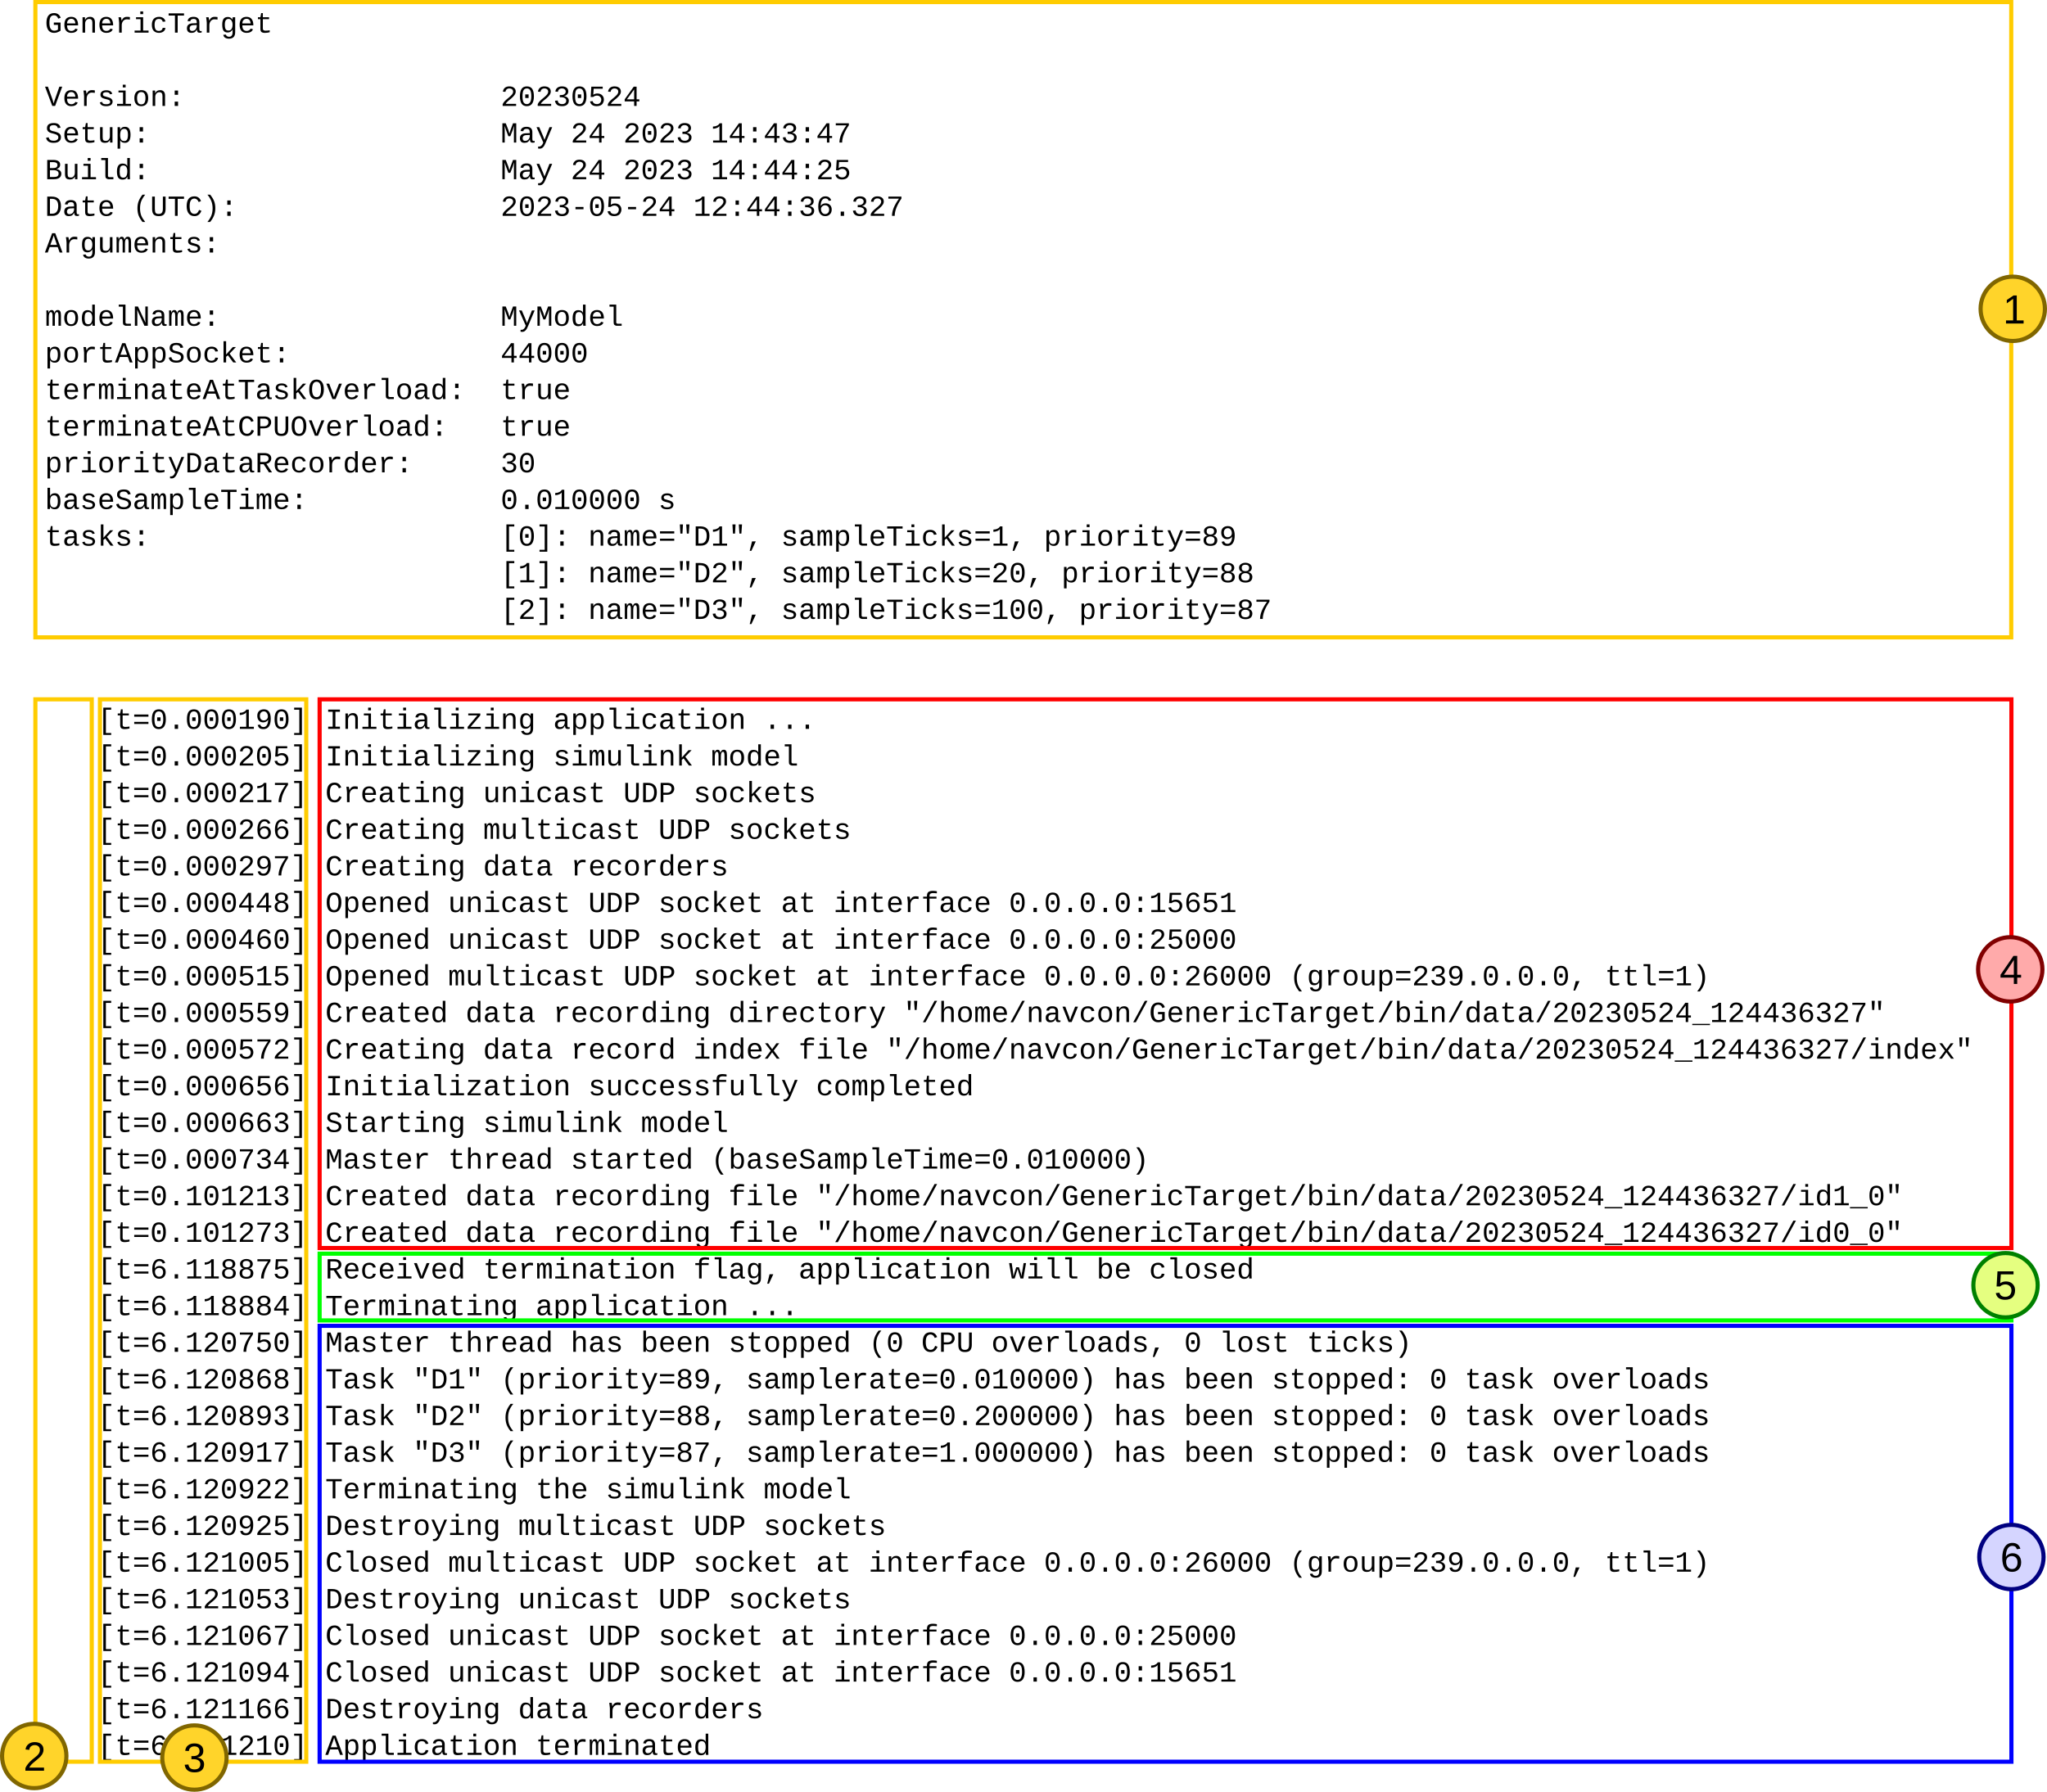
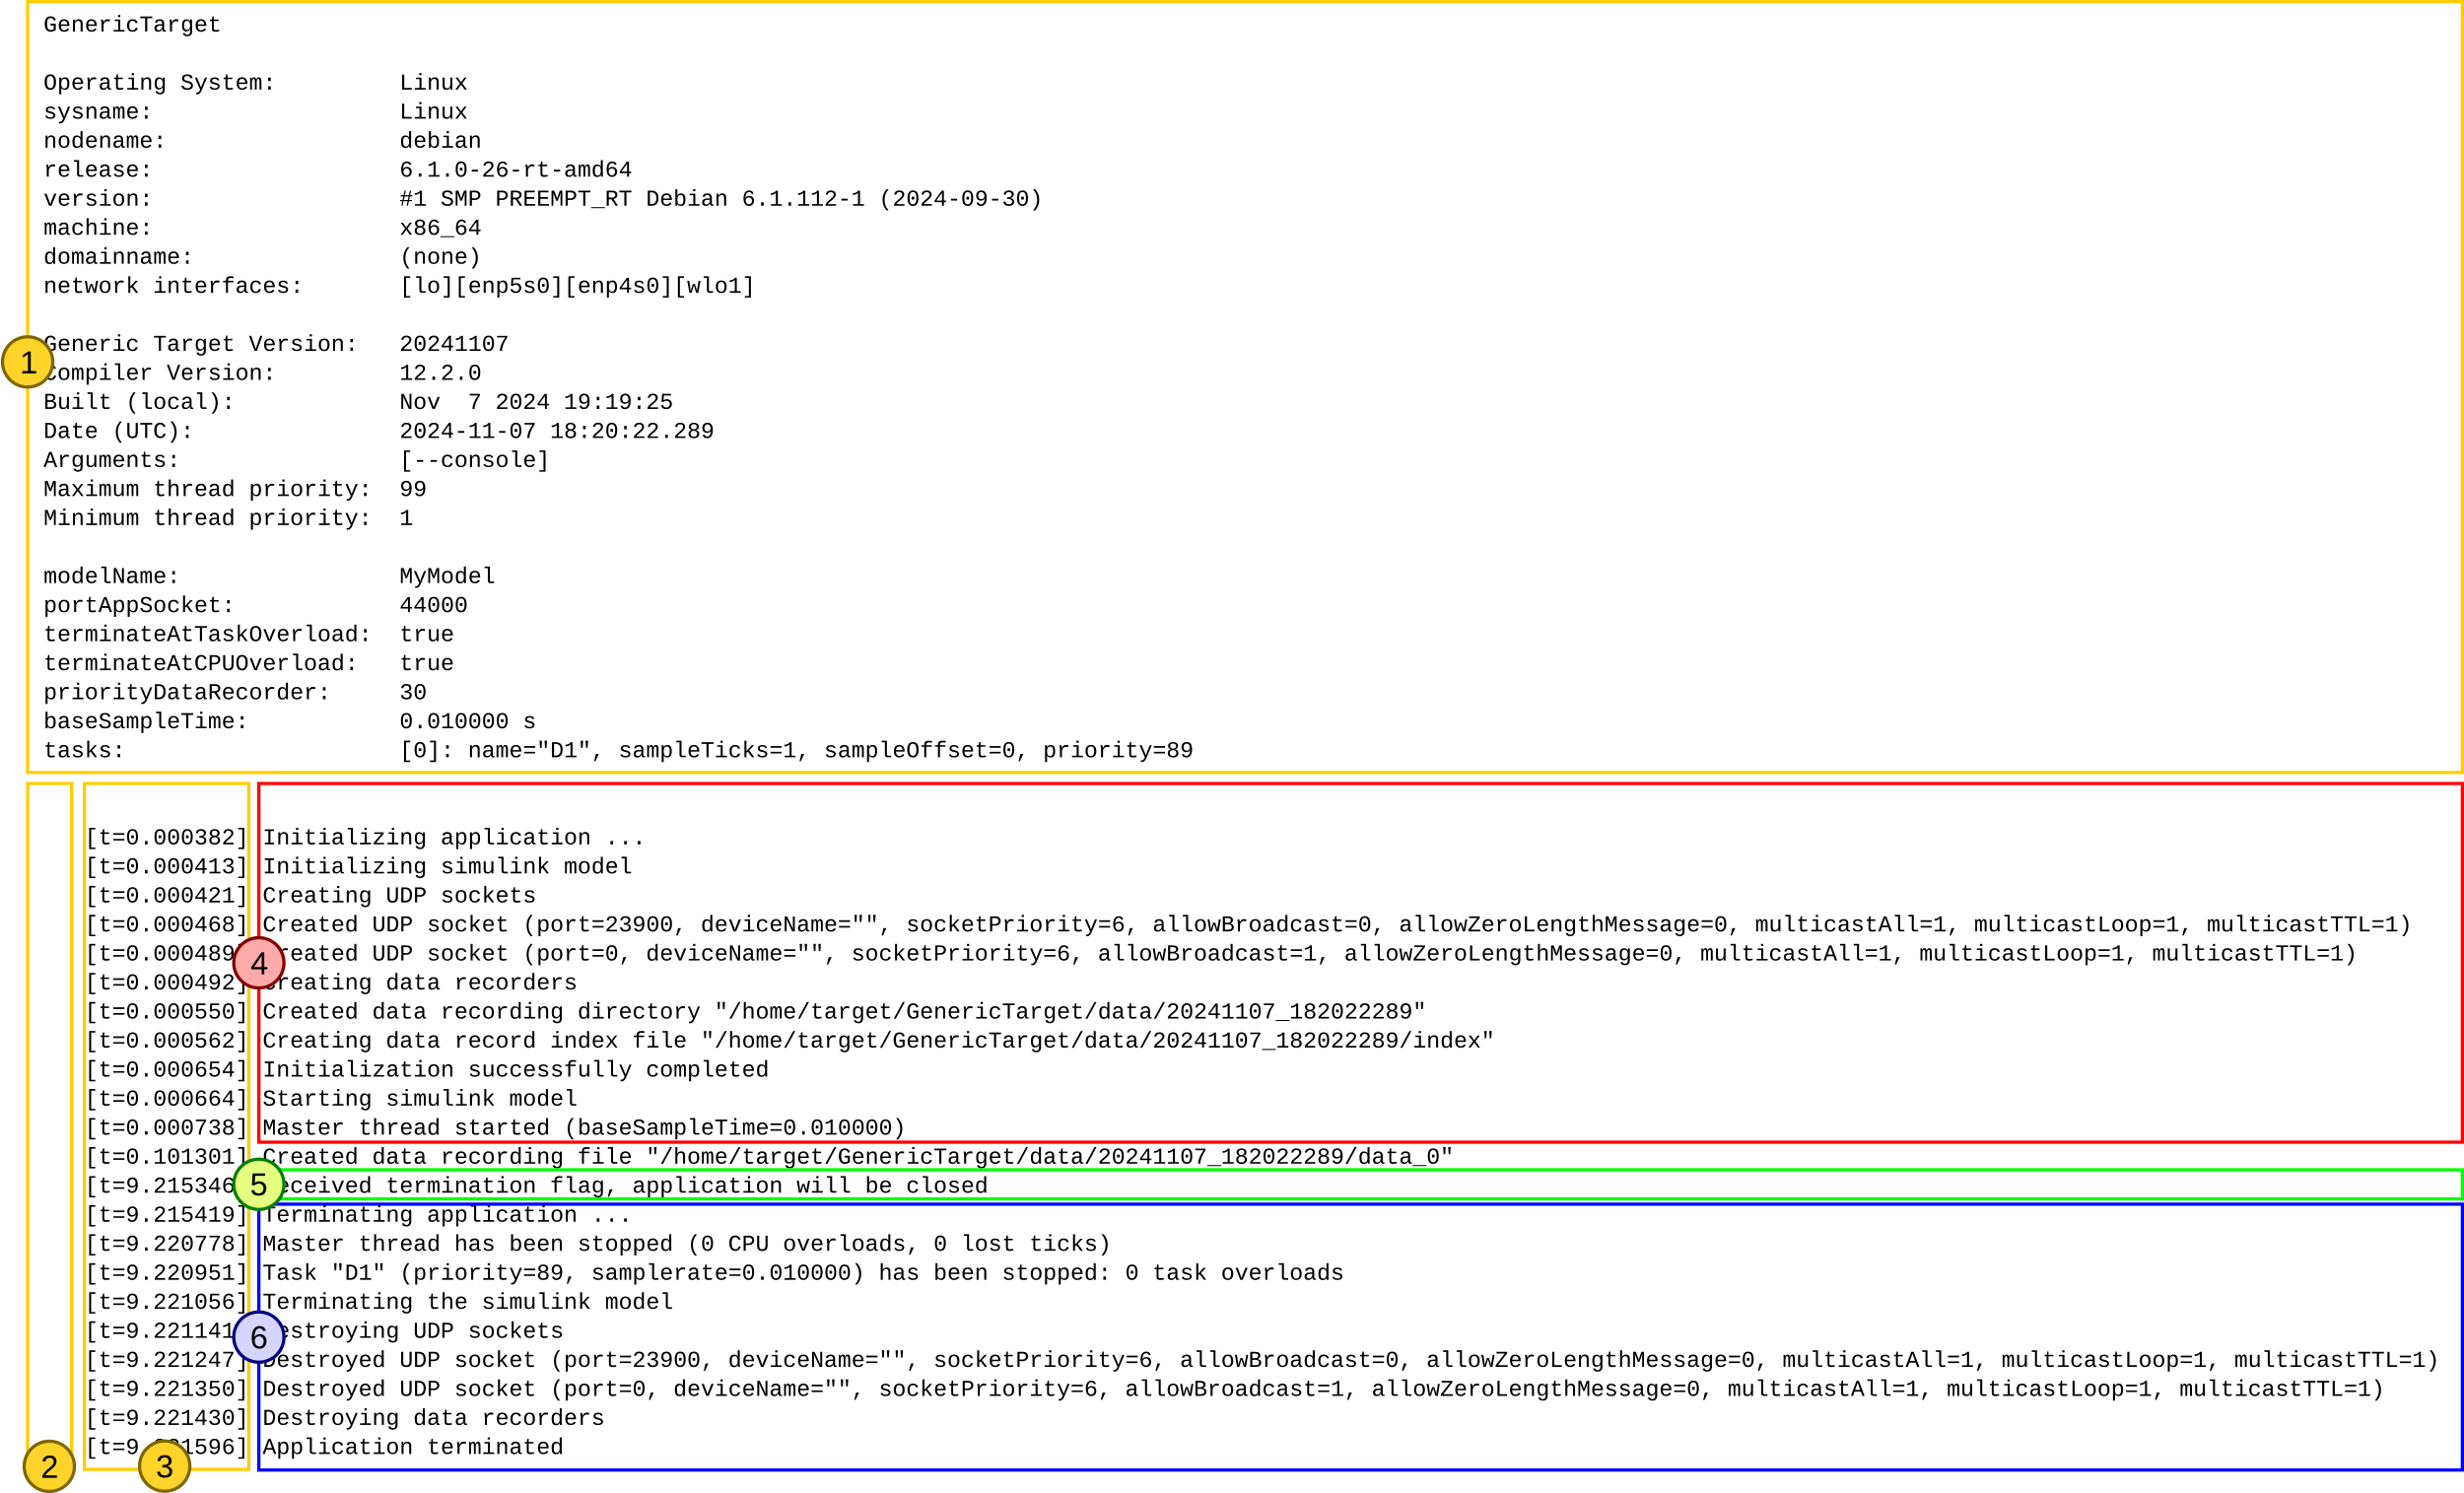
- <svg xmlns="http://www.w3.org/2000/svg" width="247.277mm" height="216.489mm" viewBox="0 0 247.277 216.489" version="1.1" id="svg5">
+ <svg xmlns="http://www.w3.org/2000/svg" width="381.014mm" height="230.873mm" viewBox="0 0 381.014 230.873" version="1.1" id="svg5">
  <defs id="defs2" />
-   <g id="layer1" transform="translate(4.752255,0.4061078)">
-     <text xml:space="preserve" style="font-style:normal;font-weight:normal;font-size:3.528px;line-height:1.25;font-family:sans-serif;fill:#000000;fill-opacity:1;stroke:none;stroke-width:0.265" x="0.67" y="3.537" id="text2277">
-       <tspan id="tspan2275" style="font-style:normal;font-variant:normal;font-weight:normal;font-stretch:normal;font-size:3.528px;font-family:'Courier New';-inkscape-font-specification:'Courier New';fill:#000000;stroke-width:0.265" x="0.67" y="3.537">GenericTarget</tspan>
-       <tspan style="font-style:normal;font-variant:normal;font-weight:normal;font-stretch:normal;font-size:3.528px;font-family:'Courier New';-inkscape-font-specification:'Courier New';fill:#000000;stroke-width:0.265" x="0.67" y="7.964" id="tspan2279" />
-       <tspan style="font-style:normal;font-variant:normal;font-weight:normal;font-stretch:normal;font-size:3.528px;font-family:'Courier New';-inkscape-font-specification:'Courier New';fill:#000000;stroke-width:0.265" x="0.67" y="12.391" id="tspan2281">Version:                  20230524</tspan>
-       <tspan style="font-style:normal;font-variant:normal;font-weight:normal;font-stretch:normal;font-size:3.528px;font-family:'Courier New';-inkscape-font-specification:'Courier New';fill:#000000;stroke-width:0.265" x="0.67" y="16.819" id="tspan2283">Setup:                    May 24 2023 14:43:47</tspan>
-       <tspan style="font-style:normal;font-variant:normal;font-weight:normal;font-stretch:normal;font-size:3.528px;font-family:'Courier New';-inkscape-font-specification:'Courier New';fill:#000000;stroke-width:0.265" x="0.67" y="21.246" id="tspan2285">Build:                    May 24 2023 14:44:25</tspan>
-       <tspan style="font-style:normal;font-variant:normal;font-weight:normal;font-stretch:normal;font-size:3.528px;font-family:'Courier New';-inkscape-font-specification:'Courier New';fill:#000000;stroke-width:0.265" x="0.67" y="25.674" id="tspan2287">Date (UTC):               2023-05-24 12:44:36.327</tspan>
-       <tspan style="font-style:normal;font-variant:normal;font-weight:normal;font-stretch:normal;font-size:3.528px;font-family:'Courier New';-inkscape-font-specification:'Courier New';fill:#000000;stroke-width:0.265" x="0.67" y="30.101" id="tspan2289">Arguments:               </tspan>
-       <tspan style="font-style:normal;font-variant:normal;font-weight:normal;font-stretch:normal;font-size:3.528px;font-family:'Courier New';-inkscape-font-specification:'Courier New';fill:#000000;stroke-width:0.265" x="0.67" y="34.528" id="tspan2291" />
-       <tspan style="font-style:normal;font-variant:normal;font-weight:normal;font-stretch:normal;font-size:3.528px;font-family:'Courier New';-inkscape-font-specification:'Courier New';fill:#000000;stroke-width:0.265" x="0.67" y="38.956" id="tspan2293">modelName:                MyModel</tspan>
-       <tspan style="font-style:normal;font-variant:normal;font-weight:normal;font-stretch:normal;font-size:3.528px;font-family:'Courier New';-inkscape-font-specification:'Courier New';fill:#000000;stroke-width:0.265" x="0.67" y="43.383" id="tspan2295">portAppSocket:            44000</tspan>
-       <tspan style="font-style:normal;font-variant:normal;font-weight:normal;font-stretch:normal;font-size:3.528px;font-family:'Courier New';-inkscape-font-specification:'Courier New';fill:#000000;stroke-width:0.265" x="0.67" y="47.811" id="tspan2297">terminateAtTaskOverload:  true</tspan>
-       <tspan style="font-style:normal;font-variant:normal;font-weight:normal;font-stretch:normal;font-size:3.528px;font-family:'Courier New';-inkscape-font-specification:'Courier New';fill:#000000;stroke-width:0.265" x="0.67" y="52.238" id="tspan2299">terminateAtCPUOverload:   true</tspan>
-       <tspan style="font-style:normal;font-variant:normal;font-weight:normal;font-stretch:normal;font-size:3.528px;font-family:'Courier New';-inkscape-font-specification:'Courier New';fill:#000000;stroke-width:0.265" x="0.67" y="56.665" id="tspan2301">priorityDataRecorder:     30</tspan>
-       <tspan style="font-style:normal;font-variant:normal;font-weight:normal;font-stretch:normal;font-size:3.528px;font-family:'Courier New';-inkscape-font-specification:'Courier New';fill:#000000;stroke-width:0.265" x="0.67" y="61.093" id="tspan2303">baseSampleTime:           0.010000 s</tspan>
-       <tspan style="font-style:normal;font-variant:normal;font-weight:normal;font-stretch:normal;font-size:3.528px;font-family:'Courier New';-inkscape-font-specification:'Courier New';fill:#000000;stroke-width:0.265" x="0.67" y="65.52" id="tspan2305">tasks:                    [0]: name="D1", sampleTicks=1, priority=89</tspan>
-       <tspan style="font-style:normal;font-variant:normal;font-weight:normal;font-stretch:normal;font-size:3.528px;font-family:'Courier New';-inkscape-font-specification:'Courier New';fill:#000000;stroke-width:0.265" x="0.67" y="69.948" id="tspan2307">                          [1]: name="D2", sampleTicks=20, priority=88</tspan>
-       <tspan style="font-style:normal;font-variant:normal;font-weight:normal;font-stretch:normal;font-size:3.528px;font-family:'Courier New';-inkscape-font-specification:'Courier New';fill:#000000;stroke-width:0.265" x="0.67" y="74.375" id="tspan2309">                          [2]: name="D3", sampleTicks=100, priority=87</tspan>
-       <tspan style="font-style:normal;font-variant:normal;font-weight:normal;font-stretch:normal;font-size:3.528px;font-family:'Courier New';-inkscape-font-specification:'Courier New';fill:#000000;stroke-width:0.265" x="0.67" y="78.802" id="tspan2311" />
-       <tspan style="font-style:normal;font-variant:normal;font-weight:normal;font-stretch:normal;font-size:3.528px;font-family:'Courier New';-inkscape-font-specification:'Courier New';fill:#000000;stroke-width:0.265" x="0.67" y="83.23" id="tspan2313" />
-       <tspan style="font-style:normal;font-variant:normal;font-weight:normal;font-stretch:normal;font-size:3.528px;font-family:'Courier New';-inkscape-font-specification:'Courier New';fill:#000000;stroke-width:0.265" x="0.67" y="87.657" id="tspan2315">   [t=0.000190] Initializing application ...</tspan>
-       <tspan style="font-style:normal;font-variant:normal;font-weight:normal;font-stretch:normal;font-size:3.528px;font-family:'Courier New';-inkscape-font-specification:'Courier New';fill:#000000;stroke-width:0.265" x="0.67" y="92.085" id="tspan2317">   [t=0.000205] Initializing simulink model</tspan>
-       <tspan style="font-style:normal;font-variant:normal;font-weight:normal;font-stretch:normal;font-size:3.528px;font-family:'Courier New';-inkscape-font-specification:'Courier New';fill:#000000;stroke-width:0.265" x="0.67" y="96.512" id="tspan2319">   [t=0.000217] Creating unicast UDP sockets</tspan>
-       <tspan style="font-style:normal;font-variant:normal;font-weight:normal;font-stretch:normal;font-size:3.528px;font-family:'Courier New';-inkscape-font-specification:'Courier New';fill:#000000;stroke-width:0.265" x="0.67" y="100.94" id="tspan2321">   [t=0.000266] Creating multicast UDP sockets</tspan>
-       <tspan style="font-style:normal;font-variant:normal;font-weight:normal;font-stretch:normal;font-size:3.528px;font-family:'Courier New';-inkscape-font-specification:'Courier New';fill:#000000;stroke-width:0.265" x="0.67" y="105.367" id="tspan2323">   [t=0.000297] Creating data recorders</tspan>
-       <tspan style="font-style:normal;font-variant:normal;font-weight:normal;font-stretch:normal;font-size:3.528px;font-family:'Courier New';-inkscape-font-specification:'Courier New';fill:#000000;stroke-width:0.265" x="0.67" y="109.794" id="tspan2325">   [t=0.000448] Opened unicast UDP socket at interface 0.0.0.0:15651</tspan>
-       <tspan style="font-style:normal;font-variant:normal;font-weight:normal;font-stretch:normal;font-size:3.528px;font-family:'Courier New';-inkscape-font-specification:'Courier New';fill:#000000;stroke-width:0.265" x="0.67" y="114.222" id="tspan2327">   [t=0.000460] Opened unicast UDP socket at interface 0.0.0.0:25000</tspan>
-       <tspan style="font-style:normal;font-variant:normal;font-weight:normal;font-stretch:normal;font-size:3.528px;font-family:'Courier New';-inkscape-font-specification:'Courier New';fill:#000000;stroke-width:0.265" x="0.67" y="118.649" id="tspan2329">   [t=0.000515] Opened multicast UDP socket at interface 0.0.0.0:26000 (group=239.0.0.0, ttl=1)</tspan>
-       <tspan style="font-style:normal;font-variant:normal;font-weight:normal;font-stretch:normal;font-size:3.528px;font-family:'Courier New';-inkscape-font-specification:'Courier New';fill:#000000;stroke-width:0.265" x="0.67" y="123.077" id="tspan2331">   [t=0.000559] Created data recording directory "/home/navcon/GenericTarget/bin/data/20230524_124436327"</tspan>
-       <tspan style="font-style:normal;font-variant:normal;font-weight:normal;font-stretch:normal;font-size:3.528px;font-family:'Courier New';-inkscape-font-specification:'Courier New';fill:#000000;stroke-width:0.265" x="0.67" y="127.504" id="tspan2333">   [t=0.000572] Creating data record index file "/home/navcon/GenericTarget/bin/data/20230524_124436327/index"</tspan>
-       <tspan style="font-style:normal;font-variant:normal;font-weight:normal;font-stretch:normal;font-size:3.528px;font-family:'Courier New';-inkscape-font-specification:'Courier New';fill:#000000;stroke-width:0.265" x="0.67" y="131.931" id="tspan2335">   [t=0.000656] Initialization successfully completed</tspan>
-       <tspan style="font-style:normal;font-variant:normal;font-weight:normal;font-stretch:normal;font-size:3.528px;font-family:'Courier New';-inkscape-font-specification:'Courier New';fill:#000000;stroke-width:0.265" x="0.67" y="136.359" id="tspan2337">   [t=0.000663] Starting simulink model</tspan>
-       <tspan style="font-style:normal;font-variant:normal;font-weight:normal;font-stretch:normal;font-size:3.528px;font-family:'Courier New';-inkscape-font-specification:'Courier New';fill:#000000;stroke-width:0.265" x="0.67" y="140.786" id="tspan2339">   [t=0.000734] Master thread started (baseSampleTime=0.010000)</tspan>
-       <tspan style="font-style:normal;font-variant:normal;font-weight:normal;font-stretch:normal;font-size:3.528px;font-family:'Courier New';-inkscape-font-specification:'Courier New';fill:#000000;stroke-width:0.265" x="0.67" y="145.214" id="tspan2341">   [t=0.101213] Created data recording file "/home/navcon/GenericTarget/bin/data/20230524_124436327/id1_0"</tspan>
-       <tspan style="font-style:normal;font-variant:normal;font-weight:normal;font-stretch:normal;font-size:3.528px;font-family:'Courier New';-inkscape-font-specification:'Courier New';fill:#000000;stroke-width:0.265" x="0.67" y="149.641" id="tspan2343">   [t=0.101273] Created data recording file "/home/navcon/GenericTarget/bin/data/20230524_124436327/id0_0"</tspan>
-       <tspan style="font-style:normal;font-variant:normal;font-weight:normal;font-stretch:normal;font-size:3.528px;font-family:'Courier New';-inkscape-font-specification:'Courier New';fill:#000000;stroke-width:0.265" x="0.67" y="154.068" id="tspan2345">   [t=6.118875] Received termination flag, application will be closed</tspan>
-       <tspan style="font-style:normal;font-variant:normal;font-weight:normal;font-stretch:normal;font-size:3.528px;font-family:'Courier New';-inkscape-font-specification:'Courier New';fill:#000000;stroke-width:0.265" x="0.67" y="158.496" id="tspan2347">   [t=6.118884] Terminating application ...</tspan>
-       <tspan style="font-style:normal;font-variant:normal;font-weight:normal;font-stretch:normal;font-size:3.528px;font-family:'Courier New';-inkscape-font-specification:'Courier New';fill:#000000;stroke-width:0.265" x="0.67" y="162.923" id="tspan2349">   [t=6.120750] Master thread has been stopped (0 CPU overloads, 0 lost ticks)</tspan>
-       <tspan style="font-style:normal;font-variant:normal;font-weight:normal;font-stretch:normal;font-size:3.528px;font-family:'Courier New';-inkscape-font-specification:'Courier New';fill:#000000;stroke-width:0.265" x="0.67" y="167.351" id="tspan2351">   [t=6.120868] Task "D1" (priority=89, samplerate=0.010000) has been stopped: 0 task overloads</tspan>
-       <tspan style="font-style:normal;font-variant:normal;font-weight:normal;font-stretch:normal;font-size:3.528px;font-family:'Courier New';-inkscape-font-specification:'Courier New';fill:#000000;stroke-width:0.265" x="0.67" y="171.778" id="tspan2353">   [t=6.120893] Task "D2" (priority=88, samplerate=0.200000) has been stopped: 0 task overloads</tspan>
-       <tspan style="font-style:normal;font-variant:normal;font-weight:normal;font-stretch:normal;font-size:3.528px;font-family:'Courier New';-inkscape-font-specification:'Courier New';fill:#000000;stroke-width:0.265" x="0.67" y="176.205" id="tspan2355">   [t=6.120917] Task "D3" (priority=87, samplerate=1.000000) has been stopped: 0 task overloads</tspan>
-       <tspan style="font-style:normal;font-variant:normal;font-weight:normal;font-stretch:normal;font-size:3.528px;font-family:'Courier New';-inkscape-font-specification:'Courier New';fill:#000000;stroke-width:0.265" x="0.67" y="180.633" id="tspan2357">   [t=6.120922] Terminating the simulink model</tspan>
-       <tspan style="font-style:normal;font-variant:normal;font-weight:normal;font-stretch:normal;font-size:3.528px;font-family:'Courier New';-inkscape-font-specification:'Courier New';fill:#000000;stroke-width:0.265" x="0.67" y="185.06" id="tspan2359">   [t=6.120925] Destroying multicast UDP sockets</tspan>
-       <tspan style="font-style:normal;font-variant:normal;font-weight:normal;font-stretch:normal;font-size:3.528px;font-family:'Courier New';-inkscape-font-specification:'Courier New';fill:#000000;stroke-width:0.265" x="0.67" y="189.488" id="tspan2361">   [t=6.121005] Closed multicast UDP socket at interface 0.0.0.0:26000 (group=239.0.0.0, ttl=1)</tspan>
-       <tspan style="font-style:normal;font-variant:normal;font-weight:normal;font-stretch:normal;font-size:3.528px;font-family:'Courier New';-inkscape-font-specification:'Courier New';fill:#000000;stroke-width:0.265" x="0.67" y="193.915" id="tspan2363">   [t=6.121053] Destroying unicast UDP sockets</tspan>
-       <tspan style="font-style:normal;font-variant:normal;font-weight:normal;font-stretch:normal;font-size:3.528px;font-family:'Courier New';-inkscape-font-specification:'Courier New';fill:#000000;stroke-width:0.265" x="0.67" y="198.342" id="tspan2365">   [t=6.121067] Closed unicast UDP socket at interface 0.0.0.0:25000</tspan>
-       <tspan style="font-style:normal;font-variant:normal;font-weight:normal;font-stretch:normal;font-size:3.528px;font-family:'Courier New';-inkscape-font-specification:'Courier New';fill:#000000;stroke-width:0.265" x="0.67" y="202.77" id="tspan2367">   [t=6.121094] Closed unicast UDP socket at interface 0.0.0.0:15651</tspan>
-       <tspan style="font-style:normal;font-variant:normal;font-weight:normal;font-stretch:normal;font-size:3.528px;font-family:'Courier New';-inkscape-font-specification:'Courier New';fill:#000000;stroke-width:0.265" x="0.67" y="207.197" id="tspan2369">   [t=6.121166] Destroying data recorders</tspan>
-       <tspan style="font-style:normal;font-variant:normal;font-weight:normal;font-stretch:normal;font-size:3.528px;font-family:'Courier New';-inkscape-font-specification:'Courier New';fill:#000000;stroke-width:0.265" x="0.67" y="211.625" id="tspan2371">   [t=6.121210] Application terminated</tspan>
-       <tspan style="font-style:normal;font-variant:normal;font-weight:normal;font-stretch:normal;font-size:3.528px;font-family:'Courier New';-inkscape-font-specification:'Courier New';fill:#000000;stroke-width:0.265" x="0.67" y="216.034" id="tspan2373" />
+   <g id="layer1" transform="translate(-259.9884,-10.9983)">
+     <text xml:space="preserve" style="font-style:normal;font-weight:normal;font-size:3.528px;line-height:1.25;font-family:sans-serif;fill:#000000;fill-opacity:1;stroke:none;stroke-width:0.265" x="266.718" y="15.879" id="text49">
+       <tspan style="font-style:normal;font-variant:normal;font-weight:normal;font-stretch:normal;font-size:3.528px;font-family:'Courier New';-inkscape-font-specification:'Courier New';fill:#000000;stroke-width:0.265" x="266.718" y="15.879" id="tspan49">GenericTarget</tspan>
+       <tspan style="font-style:normal;font-variant:normal;font-weight:normal;font-stretch:normal;font-size:3.528px;font-family:'Courier New';-inkscape-font-specification:'Courier New';fill:#000000;stroke-width:0.265" x="266.718" y="20.368" id="tspan97" />
+       <tspan style="font-style:normal;font-variant:normal;font-weight:normal;font-stretch:normal;font-size:3.528px;font-family:'Courier New';-inkscape-font-specification:'Courier New';fill:#000000;stroke-width:0.265" x="266.718" y="24.857" id="tspan98">Operating System:         Linux</tspan>
+       <tspan style="font-style:normal;font-variant:normal;font-weight:normal;font-stretch:normal;font-size:3.528px;font-family:'Courier New';-inkscape-font-specification:'Courier New';fill:#000000;stroke-width:0.265" x="266.718" y="29.346" id="tspan99">sysname:                  Linux</tspan>
+       <tspan style="font-style:normal;font-variant:normal;font-weight:normal;font-stretch:normal;font-size:3.528px;font-family:'Courier New';-inkscape-font-specification:'Courier New';fill:#000000;stroke-width:0.265" x="266.718" y="33.836" id="tspan100">nodename:                 debian</tspan>
+       <tspan style="font-style:normal;font-variant:normal;font-weight:normal;font-stretch:normal;font-size:3.528px;font-family:'Courier New';-inkscape-font-specification:'Courier New';fill:#000000;stroke-width:0.265" x="266.718" y="38.325" id="tspan101">release:                  6.1.0-26-rt-amd64</tspan>
+       <tspan style="font-style:normal;font-variant:normal;font-weight:normal;font-stretch:normal;font-size:3.528px;font-family:'Courier New';-inkscape-font-specification:'Courier New';fill:#000000;stroke-width:0.265" x="266.718" y="42.814" id="tspan102">version:                  #1 SMP PREEMPT_RT Debian 6.1.112-1 (2024-09-30)</tspan>
+       <tspan style="font-style:normal;font-variant:normal;font-weight:normal;font-stretch:normal;font-size:3.528px;font-family:'Courier New';-inkscape-font-specification:'Courier New';fill:#000000;stroke-width:0.265" x="266.718" y="47.304" id="tspan103">machine:                  x86_64</tspan>
+       <tspan style="font-style:normal;font-variant:normal;font-weight:normal;font-stretch:normal;font-size:3.528px;font-family:'Courier New';-inkscape-font-specification:'Courier New';fill:#000000;stroke-width:0.265" x="266.718" y="51.793" id="tspan104">domainname:               (none)</tspan>
+       <tspan style="font-style:normal;font-variant:normal;font-weight:normal;font-stretch:normal;font-size:3.528px;font-family:'Courier New';-inkscape-font-specification:'Courier New';fill:#000000;stroke-width:0.265" x="266.718" y="56.282" id="tspan105">network interfaces:       [lo][enp5s0][enp4s0][wlo1]</tspan>
+       <tspan style="font-style:normal;font-variant:normal;font-weight:normal;font-stretch:normal;font-size:3.528px;font-family:'Courier New';-inkscape-font-specification:'Courier New';fill:#000000;stroke-width:0.265" x="266.718" y="60.771" id="tspan106" />
+       <tspan style="font-style:normal;font-variant:normal;font-weight:normal;font-stretch:normal;font-size:3.528px;font-family:'Courier New';-inkscape-font-specification:'Courier New';fill:#000000;stroke-width:0.265" x="266.718" y="65.261" id="tspan107">Generic Target Version:   20241107</tspan>
+       <tspan style="font-style:normal;font-variant:normal;font-weight:normal;font-stretch:normal;font-size:3.528px;font-family:'Courier New';-inkscape-font-specification:'Courier New';fill:#000000;stroke-width:0.265" x="266.718" y="69.75" id="tspan108">Compiler Version:         12.2.0</tspan>
+       <tspan style="font-style:normal;font-variant:normal;font-weight:normal;font-stretch:normal;font-size:3.528px;font-family:'Courier New';-inkscape-font-specification:'Courier New';fill:#000000;stroke-width:0.265" x="266.718" y="74.239" id="tspan109">Built (local):            Nov  7 2024 19:19:25</tspan>
+       <tspan style="font-style:normal;font-variant:normal;font-weight:normal;font-stretch:normal;font-size:3.528px;font-family:'Courier New';-inkscape-font-specification:'Courier New';fill:#000000;stroke-width:0.265" x="266.718" y="78.729" id="tspan110">Date (UTC):               2024-11-07 18:20:22.289</tspan>
+       <tspan style="font-style:normal;font-variant:normal;font-weight:normal;font-stretch:normal;font-size:3.528px;font-family:'Courier New';-inkscape-font-specification:'Courier New';fill:#000000;stroke-width:0.265" x="266.718" y="83.218" id="tspan111">Arguments:                [--console]</tspan>
+       <tspan style="font-style:normal;font-variant:normal;font-weight:normal;font-stretch:normal;font-size:3.528px;font-family:'Courier New';-inkscape-font-specification:'Courier New';fill:#000000;stroke-width:0.265" x="266.718" y="87.707" id="tspan112">Maximum thread priority:  99</tspan>
+       <tspan style="font-style:normal;font-variant:normal;font-weight:normal;font-stretch:normal;font-size:3.528px;font-family:'Courier New';-inkscape-font-specification:'Courier New';fill:#000000;stroke-width:0.265" x="266.718" y="92.196" id="tspan113">Minimum thread priority:  1</tspan>
+       <tspan style="font-style:normal;font-variant:normal;font-weight:normal;font-stretch:normal;font-size:3.528px;font-family:'Courier New';-inkscape-font-specification:'Courier New';fill:#000000;stroke-width:0.265" x="266.718" y="96.686" id="tspan114" />
+       <tspan style="font-style:normal;font-variant:normal;font-weight:normal;font-stretch:normal;font-size:3.528px;font-family:'Courier New';-inkscape-font-specification:'Courier New';fill:#000000;stroke-width:0.265" x="266.718" y="101.175" id="tspan115">modelName:                MyModel</tspan>
+       <tspan style="font-style:normal;font-variant:normal;font-weight:normal;font-stretch:normal;font-size:3.528px;font-family:'Courier New';-inkscape-font-specification:'Courier New';fill:#000000;stroke-width:0.265" x="266.718" y="105.664" id="tspan116">portAppSocket:            44000</tspan>
+       <tspan style="font-style:normal;font-variant:normal;font-weight:normal;font-stretch:normal;font-size:3.528px;font-family:'Courier New';-inkscape-font-specification:'Courier New';fill:#000000;stroke-width:0.265" x="266.718" y="110.154" id="tspan117">terminateAtTaskOverload:  true</tspan>
+       <tspan style="font-style:normal;font-variant:normal;font-weight:normal;font-stretch:normal;font-size:3.528px;font-family:'Courier New';-inkscape-font-specification:'Courier New';fill:#000000;stroke-width:0.265" x="266.718" y="114.643" id="tspan118">terminateAtCPUOverload:   true</tspan>
+       <tspan style="font-style:normal;font-variant:normal;font-weight:normal;font-stretch:normal;font-size:3.528px;font-family:'Courier New';-inkscape-font-specification:'Courier New';fill:#000000;stroke-width:0.265" x="266.718" y="119.132" id="tspan119">priorityDataRecorder:     30</tspan>
+       <tspan style="font-style:normal;font-variant:normal;font-weight:normal;font-stretch:normal;font-size:3.528px;font-family:'Courier New';-inkscape-font-specification:'Courier New';fill:#000000;stroke-width:0.265" x="266.718" y="123.621" id="tspan120">baseSampleTime:           0.010000 s</tspan>
+       <tspan style="font-style:normal;font-variant:normal;font-weight:normal;font-stretch:normal;font-size:3.528px;font-family:'Courier New';-inkscape-font-specification:'Courier New';fill:#000000;stroke-width:0.265" x="266.718" y="128.111" id="tspan121">tasks:                    [0]: name="D1", sampleTicks=1, sampleOffset=0, priority=89</tspan>
+       <tspan style="font-style:normal;font-variant:normal;font-weight:normal;font-stretch:normal;font-size:3.528px;font-family:'Courier New';-inkscape-font-specification:'Courier New';fill:#000000;stroke-width:0.265" x="266.718" y="132.6" id="tspan122" />
+       <tspan style="font-style:normal;font-variant:normal;font-weight:normal;font-stretch:normal;font-size:3.528px;font-family:'Courier New';-inkscape-font-specification:'Courier New';fill:#000000;stroke-width:0.265" x="266.718" y="137.089" id="tspan123" />
+       <tspan style="font-style:normal;font-variant:normal;font-weight:normal;font-stretch:normal;font-size:3.528px;font-family:'Courier New';-inkscape-font-specification:'Courier New';fill:#000000;stroke-width:0.265" x="266.718" y="141.579" id="tspan124">   [t=0.000382] Initializing application ...</tspan>
+       <tspan style="font-style:normal;font-variant:normal;font-weight:normal;font-stretch:normal;font-size:3.528px;font-family:'Courier New';-inkscape-font-specification:'Courier New';fill:#000000;stroke-width:0.265" x="266.718" y="146.068" id="tspan125">   [t=0.000413] Initializing simulink model</tspan>
+       <tspan style="font-style:normal;font-variant:normal;font-weight:normal;font-stretch:normal;font-size:3.528px;font-family:'Courier New';-inkscape-font-specification:'Courier New';fill:#000000;stroke-width:0.265" x="266.718" y="150.557" id="tspan126">   [t=0.000421] Creating UDP sockets</tspan>
+       <tspan style="font-style:normal;font-variant:normal;font-weight:normal;font-stretch:normal;font-size:3.528px;font-family:'Courier New';-inkscape-font-specification:'Courier New';fill:#000000;stroke-width:0.265" x="266.718" y="155.047" id="tspan127">   [t=0.000468] Created UDP socket (port=23900, deviceName="", socketPriority=6, allowBroadcast=0, allowZeroLengthMessage=0, multicastAll=1, multicastLoop=1, multicastTTL=1)</tspan>
+       <tspan style="font-style:normal;font-variant:normal;font-weight:normal;font-stretch:normal;font-size:3.528px;font-family:'Courier New';-inkscape-font-specification:'Courier New';fill:#000000;stroke-width:0.265" x="266.718" y="159.536" id="tspan128">   [t=0.000489] Created UDP socket (port=0, deviceName="", socketPriority=6, allowBroadcast=1, allowZeroLengthMessage=0, multicastAll=1, multicastLoop=1, multicastTTL=1)</tspan>
+       <tspan style="font-style:normal;font-variant:normal;font-weight:normal;font-stretch:normal;font-size:3.528px;font-family:'Courier New';-inkscape-font-specification:'Courier New';fill:#000000;stroke-width:0.265" x="266.718" y="164.025" id="tspan129">   [t=0.000492] Creating data recorders</tspan>
+       <tspan style="font-style:normal;font-variant:normal;font-weight:normal;font-stretch:normal;font-size:3.528px;font-family:'Courier New';-inkscape-font-specification:'Courier New';fill:#000000;stroke-width:0.265" x="266.718" y="168.514" id="tspan130">   [t=0.000550] Created data recording directory "/home/target/GenericTarget/data/20241107_182022289"</tspan>
+       <tspan style="font-style:normal;font-variant:normal;font-weight:normal;font-stretch:normal;font-size:3.528px;font-family:'Courier New';-inkscape-font-specification:'Courier New';fill:#000000;stroke-width:0.265" x="266.718" y="173.004" id="tspan131">   [t=0.000562] Creating data record index file "/home/target/GenericTarget/data/20241107_182022289/index"</tspan>
+       <tspan style="font-style:normal;font-variant:normal;font-weight:normal;font-stretch:normal;font-size:3.528px;font-family:'Courier New';-inkscape-font-specification:'Courier New';fill:#000000;stroke-width:0.265" x="266.718" y="177.493" id="tspan132">   [t=0.000654] Initialization successfully completed</tspan>
+       <tspan style="font-style:normal;font-variant:normal;font-weight:normal;font-stretch:normal;font-size:3.528px;font-family:'Courier New';-inkscape-font-specification:'Courier New';fill:#000000;stroke-width:0.265" x="266.718" y="181.982" id="tspan133">   [t=0.000664] Starting simulink model</tspan>
+       <tspan style="font-style:normal;font-variant:normal;font-weight:normal;font-stretch:normal;font-size:3.528px;font-family:'Courier New';-inkscape-font-specification:'Courier New';fill:#000000;stroke-width:0.265" x="266.718" y="186.472" id="tspan134">   [t=0.000738] Master thread started (baseSampleTime=0.010000)</tspan>
+       <tspan style="font-style:normal;font-variant:normal;font-weight:normal;font-stretch:normal;font-size:3.528px;font-family:'Courier New';-inkscape-font-specification:'Courier New';fill:#000000;stroke-width:0.265" x="266.718" y="190.961" id="tspan135">   [t=0.101301] Created data recording file "/home/target/GenericTarget/data/20241107_182022289/data_0"</tspan>
+       <tspan style="font-style:normal;font-variant:normal;font-weight:normal;font-stretch:normal;font-size:3.528px;font-family:'Courier New';-inkscape-font-specification:'Courier New';fill:#000000;stroke-width:0.265" x="266.718" y="195.45" id="tspan136">   [t=9.215346] Received termination flag, application will be closed</tspan>
+       <tspan style="font-style:normal;font-variant:normal;font-weight:normal;font-stretch:normal;font-size:3.528px;font-family:'Courier New';-inkscape-font-specification:'Courier New';fill:#000000;stroke-width:0.265" x="266.718" y="199.939" id="tspan137">   [t=9.215419] Terminating application ...</tspan>
+       <tspan style="font-style:normal;font-variant:normal;font-weight:normal;font-stretch:normal;font-size:3.528px;font-family:'Courier New';-inkscape-font-specification:'Courier New';fill:#000000;stroke-width:0.265" x="266.718" y="204.429" id="tspan138">   [t=9.220778] Master thread has been stopped (0 CPU overloads, 0 lost ticks)</tspan>
+       <tspan style="font-style:normal;font-variant:normal;font-weight:normal;font-stretch:normal;font-size:3.528px;font-family:'Courier New';-inkscape-font-specification:'Courier New';fill:#000000;stroke-width:0.265" x="266.718" y="208.918" id="tspan139">   [t=9.220951] Task "D1" (priority=89, samplerate=0.010000) has been stopped: 0 task overloads</tspan>
+       <tspan style="font-style:normal;font-variant:normal;font-weight:normal;font-stretch:normal;font-size:3.528px;font-family:'Courier New';-inkscape-font-specification:'Courier New';fill:#000000;stroke-width:0.265" x="266.718" y="213.407" id="tspan140">   [t=9.221056] Terminating the simulink model</tspan>
+       <tspan style="font-style:normal;font-variant:normal;font-weight:normal;font-stretch:normal;font-size:3.528px;font-family:'Courier New';-inkscape-font-specification:'Courier New';fill:#000000;stroke-width:0.265" x="266.718" y="217.897" id="tspan141">   [t=9.221141] Destroying UDP sockets</tspan>
+       <tspan style="font-style:normal;font-variant:normal;font-weight:normal;font-stretch:normal;font-size:3.528px;font-family:'Courier New';-inkscape-font-specification:'Courier New';fill:#000000;stroke-width:0.265" x="266.718" y="222.386" id="tspan142">   [t=9.221247] Destroyed UDP socket (port=23900, deviceName="", socketPriority=6, allowBroadcast=0, allowZeroLengthMessage=0, multicastAll=1, multicastLoop=1, multicastTTL=1)</tspan>
+       <tspan style="font-style:normal;font-variant:normal;font-weight:normal;font-stretch:normal;font-size:3.528px;font-family:'Courier New';-inkscape-font-specification:'Courier New';fill:#000000;stroke-width:0.265" x="266.718" y="226.875" id="tspan143">   [t=9.221350] Destroyed UDP socket (port=0, deviceName="", socketPriority=6, allowBroadcast=1, allowZeroLengthMessage=0, multicastAll=1, multicastLoop=1, multicastTTL=1)</tspan>
+       <tspan style="font-style:normal;font-variant:normal;font-weight:normal;font-stretch:normal;font-size:3.528px;font-family:'Courier New';-inkscape-font-specification:'Courier New';fill:#000000;stroke-width:0.265" x="266.718" y="231.364" id="tspan144">   [t=9.221430] Destroying data recorders</tspan>
+       <tspan style="font-style:normal;font-variant:normal;font-weight:normal;font-stretch:normal;font-size:3.528px;font-family:'Courier New';-inkscape-font-specification:'Courier New';fill:#000000;stroke-width:0.265" x="266.718" y="235.854" id="tspan145">   [t=9.221596] Application terminated</tspan>
    </text>
-     <rect style="fill:none;stroke:#ffcc00;stroke-width:0.5;stroke-miterlimit:4;stroke-dasharray:none" id="rect13151" width="238.685" height="76.757" x="-0.479" y="-0.156" />
-     <rect style="fill:none;stroke:#ffcc00;stroke-width:0.5;stroke-miterlimit:4;stroke-dasharray:none" id="rect14164" width="6.81" height="128.36" x="-0.479" y="84.09" />
-     <rect style="fill:none;stroke:#ffcc00;stroke-width:0.5;stroke-miterlimit:4;stroke-dasharray:none" id="rect14166" width="24.922" height="128.36" x="7.32" y="84.09" />
-     <rect style="fill:none;stroke:#ff0000;stroke-width:0.5;stroke-miterlimit:4;stroke-dasharray:none" id="rect14168" width="204.368" height="66.294" x="33.858" y="84.09" />
-     <rect style="fill:none;stroke:#0000ff;stroke-width:0.5;stroke-miterlimit:4;stroke-dasharray:none" id="rect14170" width="204.368" height="52.665" x="33.858" y="159.785" />
-     <rect style="fill:none;stroke:#00ff00;stroke-width:0.5;stroke-miterlimit:4;stroke-dasharray:none" id="rect14172" width="204.368" height="8.063" x="33.858" y="151.068" />
-     <circle style="fill:#ffd42a;stroke:#806600;stroke-width:0.5;stroke-miterlimit:4;stroke-dasharray:none" id="path14286" cx="238.389" cy="36.906" r="3.886" />
-     <text xml:space="preserve" style="font-style:normal;font-weight:normal;font-size:4.939px;line-height:1.25;font-family:sans-serif;fill:#000000;fill-opacity:1;stroke:none;stroke-width:0.265" x="237.2" y="38.681" id="text19528">
-       <tspan id="tspan19526" style="font-style:normal;font-variant:normal;font-weight:normal;font-stretch:normal;font-size:4.939px;font-family:Arial;-inkscape-font-specification:Arial;stroke-width:0.265" x="237.2" y="38.681">1</tspan>
+     <rect style="fill:none;stroke:#ffcc00;stroke-width:0.5;stroke-miterlimit:4;stroke-dasharray:none" id="rect13151" width="376.491" height="119.216" x="264.262" y="11.248" />
+     <rect style="fill:none;stroke:#ffcc00;stroke-width:0.5;stroke-miterlimit:4;stroke-dasharray:none" id="rect14164" width="6.81" height="106.227" x="264.262" y="132.168" />
+     <rect style="fill:none;stroke:#ffcc00;stroke-width:0.5;stroke-miterlimit:4;stroke-dasharray:none" id="rect14166" width="25.412" height="106.07" x="273.042" y="132.168" />
+     <rect style="fill:none;stroke:#ff0000;stroke-width:0.5;stroke-miterlimit:4;stroke-dasharray:none" id="rect14168" width="340.737" height="55.469" x="300.016" y="132.168" />
+     <rect style="fill:none;stroke:#0000ff;stroke-width:0.5;stroke-miterlimit:4;stroke-dasharray:none" id="rect14170" width="340.737" height="41.118" x="300.016" y="197.222" />
+     <rect style="fill:none;stroke:#00ff00;stroke-width:0.5;stroke-miterlimit:4;stroke-dasharray:none" id="rect14172" width="340.737" height="4.497" x="300.016" y="191.907" />
+     <circle style="fill:#ffd42a;stroke:#806600;stroke-width:0.5;stroke-miterlimit:4;stroke-dasharray:none" id="path14286" cx="264.262" cy="66.97" r="3.886" />
+     <text xml:space="preserve" style="font-style:normal;font-weight:normal;font-size:4.939px;line-height:1.25;font-family:sans-serif;fill:#000000;fill-opacity:1;stroke:none;stroke-width:0.265" x="263.073" y="68.745" id="text19528">
+       <tspan id="tspan19526" style="font-style:normal;font-variant:normal;font-weight:normal;font-stretch:normal;font-size:4.939px;font-family:Arial;-inkscape-font-specification:Arial;stroke-width:0.265" x="263.073" y="68.745">1</tspan>
    </text>
-     <circle style="fill:#ffd42a;stroke:#806600;stroke-width:0.5;stroke-miterlimit:4;stroke-dasharray:none" id="path14286-3" cx="-0.616" cy="211.759" r="3.886" />
-     <text xml:space="preserve" style="font-style:normal;font-weight:normal;font-size:4.939px;line-height:1.25;font-family:sans-serif;fill:#000000;fill-opacity:1;stroke:none;stroke-width:0.265" x="-1.934" y="213.534" id="text19528-6">
-       <tspan id="tspan19526-7" style="font-style:normal;font-variant:normal;font-weight:normal;font-stretch:normal;font-size:4.939px;font-family:Arial;-inkscape-font-specification:Arial;stroke-width:0.265" x="-1.934" y="213.534">2</tspan>
+     <circle style="fill:#ffd42a;stroke:#806600;stroke-width:0.5;stroke-miterlimit:4;stroke-dasharray:none" id="path14286-3" cx="267.611" cy="237.767" r="3.886" />
+     <text xml:space="preserve" style="font-style:normal;font-weight:normal;font-size:4.939px;line-height:1.25;font-family:sans-serif;fill:#000000;fill-opacity:1;stroke:none;stroke-width:0.265" x="266.294" y="239.542" id="text19528-6">
+       <tspan id="tspan19526-7" style="font-style:normal;font-variant:normal;font-weight:normal;font-stretch:normal;font-size:4.939px;font-family:Arial;-inkscape-font-specification:Arial;stroke-width:0.265" x="266.294" y="239.542">2</tspan>
    </text>
-     <circle style="fill:#ffd42a;stroke:#806600;stroke-width:0.5;stroke-miterlimit:4;stroke-dasharray:none" id="path14286-5" cx="18.734" cy="211.947" r="3.886" />
-     <text xml:space="preserve" style="font-style:normal;font-weight:normal;font-size:4.939px;line-height:1.25;font-family:sans-serif;fill:#000000;fill-opacity:1;stroke:none;stroke-width:0.265" x="17.37" y="213.69" id="text19528-3">
-       <tspan id="tspan19526-5" style="font-style:normal;font-variant:normal;font-weight:normal;font-stretch:normal;font-size:4.939px;font-family:Arial;-inkscape-font-specification:Arial;stroke-width:0.265" x="17.37" y="213.69">3</tspan>
+     <circle style="fill:#ffd42a;stroke:#806600;stroke-width:0.5;stroke-miterlimit:4;stroke-dasharray:none" id="path14286-5" cx="285.456" cy="237.735" r="3.886" />
+     <text xml:space="preserve" style="font-style:normal;font-weight:normal;font-size:4.939px;line-height:1.25;font-family:sans-serif;fill:#000000;fill-opacity:1;stroke:none;stroke-width:0.265" x="284.091" y="239.479" id="text19528-3">
+       <tspan id="tspan19526-5" style="font-style:normal;font-variant:normal;font-weight:normal;font-stretch:normal;font-size:4.939px;font-family:Arial;-inkscape-font-specification:Arial;stroke-width:0.265" x="284.091" y="239.479">3</tspan>
    </text>
-     <circle style="fill:#ffaaaa;stroke:#800000;stroke-width:0.5;stroke-miterlimit:4;stroke-dasharray:none" id="path14286-6" cx="238.085" cy="116.714" r="3.886" />
-     <text xml:space="preserve" style="font-style:normal;font-weight:normal;font-size:4.939px;line-height:1.25;font-family:sans-serif;fill:#000000;fill-opacity:1;stroke:none;stroke-width:0.265" x="236.799" y="118.481" id="text19528-2">
-       <tspan id="tspan19526-9" style="font-style:normal;font-variant:normal;font-weight:normal;font-stretch:normal;font-size:4.939px;font-family:Arial;-inkscape-font-specification:Arial;stroke-width:0.265" x="236.799" y="118.481">4</tspan>
+     <circle style="fill:#ffaaaa;stroke:#800000;stroke-width:0.5;stroke-miterlimit:4;stroke-dasharray:none" id="path14286-6" cx="300.016" cy="159.903" r="3.886" />
+     <text xml:space="preserve" style="font-style:normal;font-weight:normal;font-size:4.939px;line-height:1.25;font-family:sans-serif;fill:#000000;fill-opacity:1;stroke:none;stroke-width:0.265" x="298.731" y="161.67" id="text19528-2">
+       <tspan id="tspan19526-9" style="font-style:normal;font-variant:normal;font-weight:normal;font-stretch:normal;font-size:4.939px;font-family:Arial;-inkscape-font-specification:Arial;stroke-width:0.265" x="298.731" y="161.67">4</tspan>
    </text>
-     <circle style="fill:#e5ff80;stroke:#008000;stroke-width:0.5;stroke-miterlimit:4;stroke-dasharray:none" id="path14286-1" cx="237.514" cy="154.88" r="3.886" />
-     <text xml:space="preserve" style="font-style:normal;font-weight:normal;font-size:4.939px;line-height:1.25;font-family:sans-serif;fill:#000000;fill-opacity:1;stroke:none;stroke-width:0.265" x="236.137" y="156.593" id="text19528-27">
-       <tspan id="tspan19526-0" style="font-style:normal;font-variant:normal;font-weight:normal;font-stretch:normal;font-size:4.939px;font-family:Arial;-inkscape-font-specification:Arial;stroke-width:0.265" x="236.137" y="156.593">5</tspan>
+     <circle style="fill:#e5ff80;stroke:#008000;stroke-width:0.5;stroke-miterlimit:4;stroke-dasharray:none" id="path14286-1" cx="300.016" cy="194.155" r="3.886" />
+     <text xml:space="preserve" style="font-style:normal;font-weight:normal;font-size:4.939px;line-height:1.25;font-family:sans-serif;fill:#000000;fill-opacity:1;stroke:none;stroke-width:0.265" x="298.639" y="195.868" id="text19528-27">
+       <tspan id="tspan19526-0" style="font-style:normal;font-variant:normal;font-weight:normal;font-stretch:normal;font-size:4.939px;font-family:Arial;-inkscape-font-specification:Arial;stroke-width:0.265" x="298.639" y="195.868">5</tspan>
    </text>
-     <circle style="fill:#d5d5ff;stroke:#000080;stroke-width:0.5;stroke-miterlimit:4;stroke-dasharray:none" id="path14286-9" cx="238.225" cy="187.72" r="3.886" />
-     <text xml:space="preserve" style="font-style:normal;font-weight:normal;font-size:4.939px;line-height:1.25;font-family:sans-serif;fill:#000000;fill-opacity:1;stroke:none;stroke-width:0.265" x="236.872" y="189.465" id="text19528-36">
-       <tspan id="tspan19526-06" style="font-style:normal;font-variant:normal;font-weight:normal;font-stretch:normal;font-size:4.939px;font-family:Arial;-inkscape-font-specification:Arial;stroke-width:0.265" x="236.872" y="189.465">6</tspan>
+     <circle style="fill:#d5d5ff;stroke:#000080;stroke-width:0.5;stroke-miterlimit:4;stroke-dasharray:none" id="path14286-9" cx="300.016" cy="217.781" r="3.886" />
+     <text xml:space="preserve" style="font-style:normal;font-weight:normal;font-size:4.939px;line-height:1.25;font-family:sans-serif;fill:#000000;fill-opacity:1;stroke:none;stroke-width:0.265" x="298.663" y="219.526" id="text19528-36">
+       <tspan id="tspan19526-06" style="font-style:normal;font-variant:normal;font-weight:normal;font-stretch:normal;font-size:4.939px;font-family:Arial;-inkscape-font-specification:Arial;stroke-width:0.265" x="298.663" y="219.526">6</tspan>
    </text>
  </g>
</svg>
